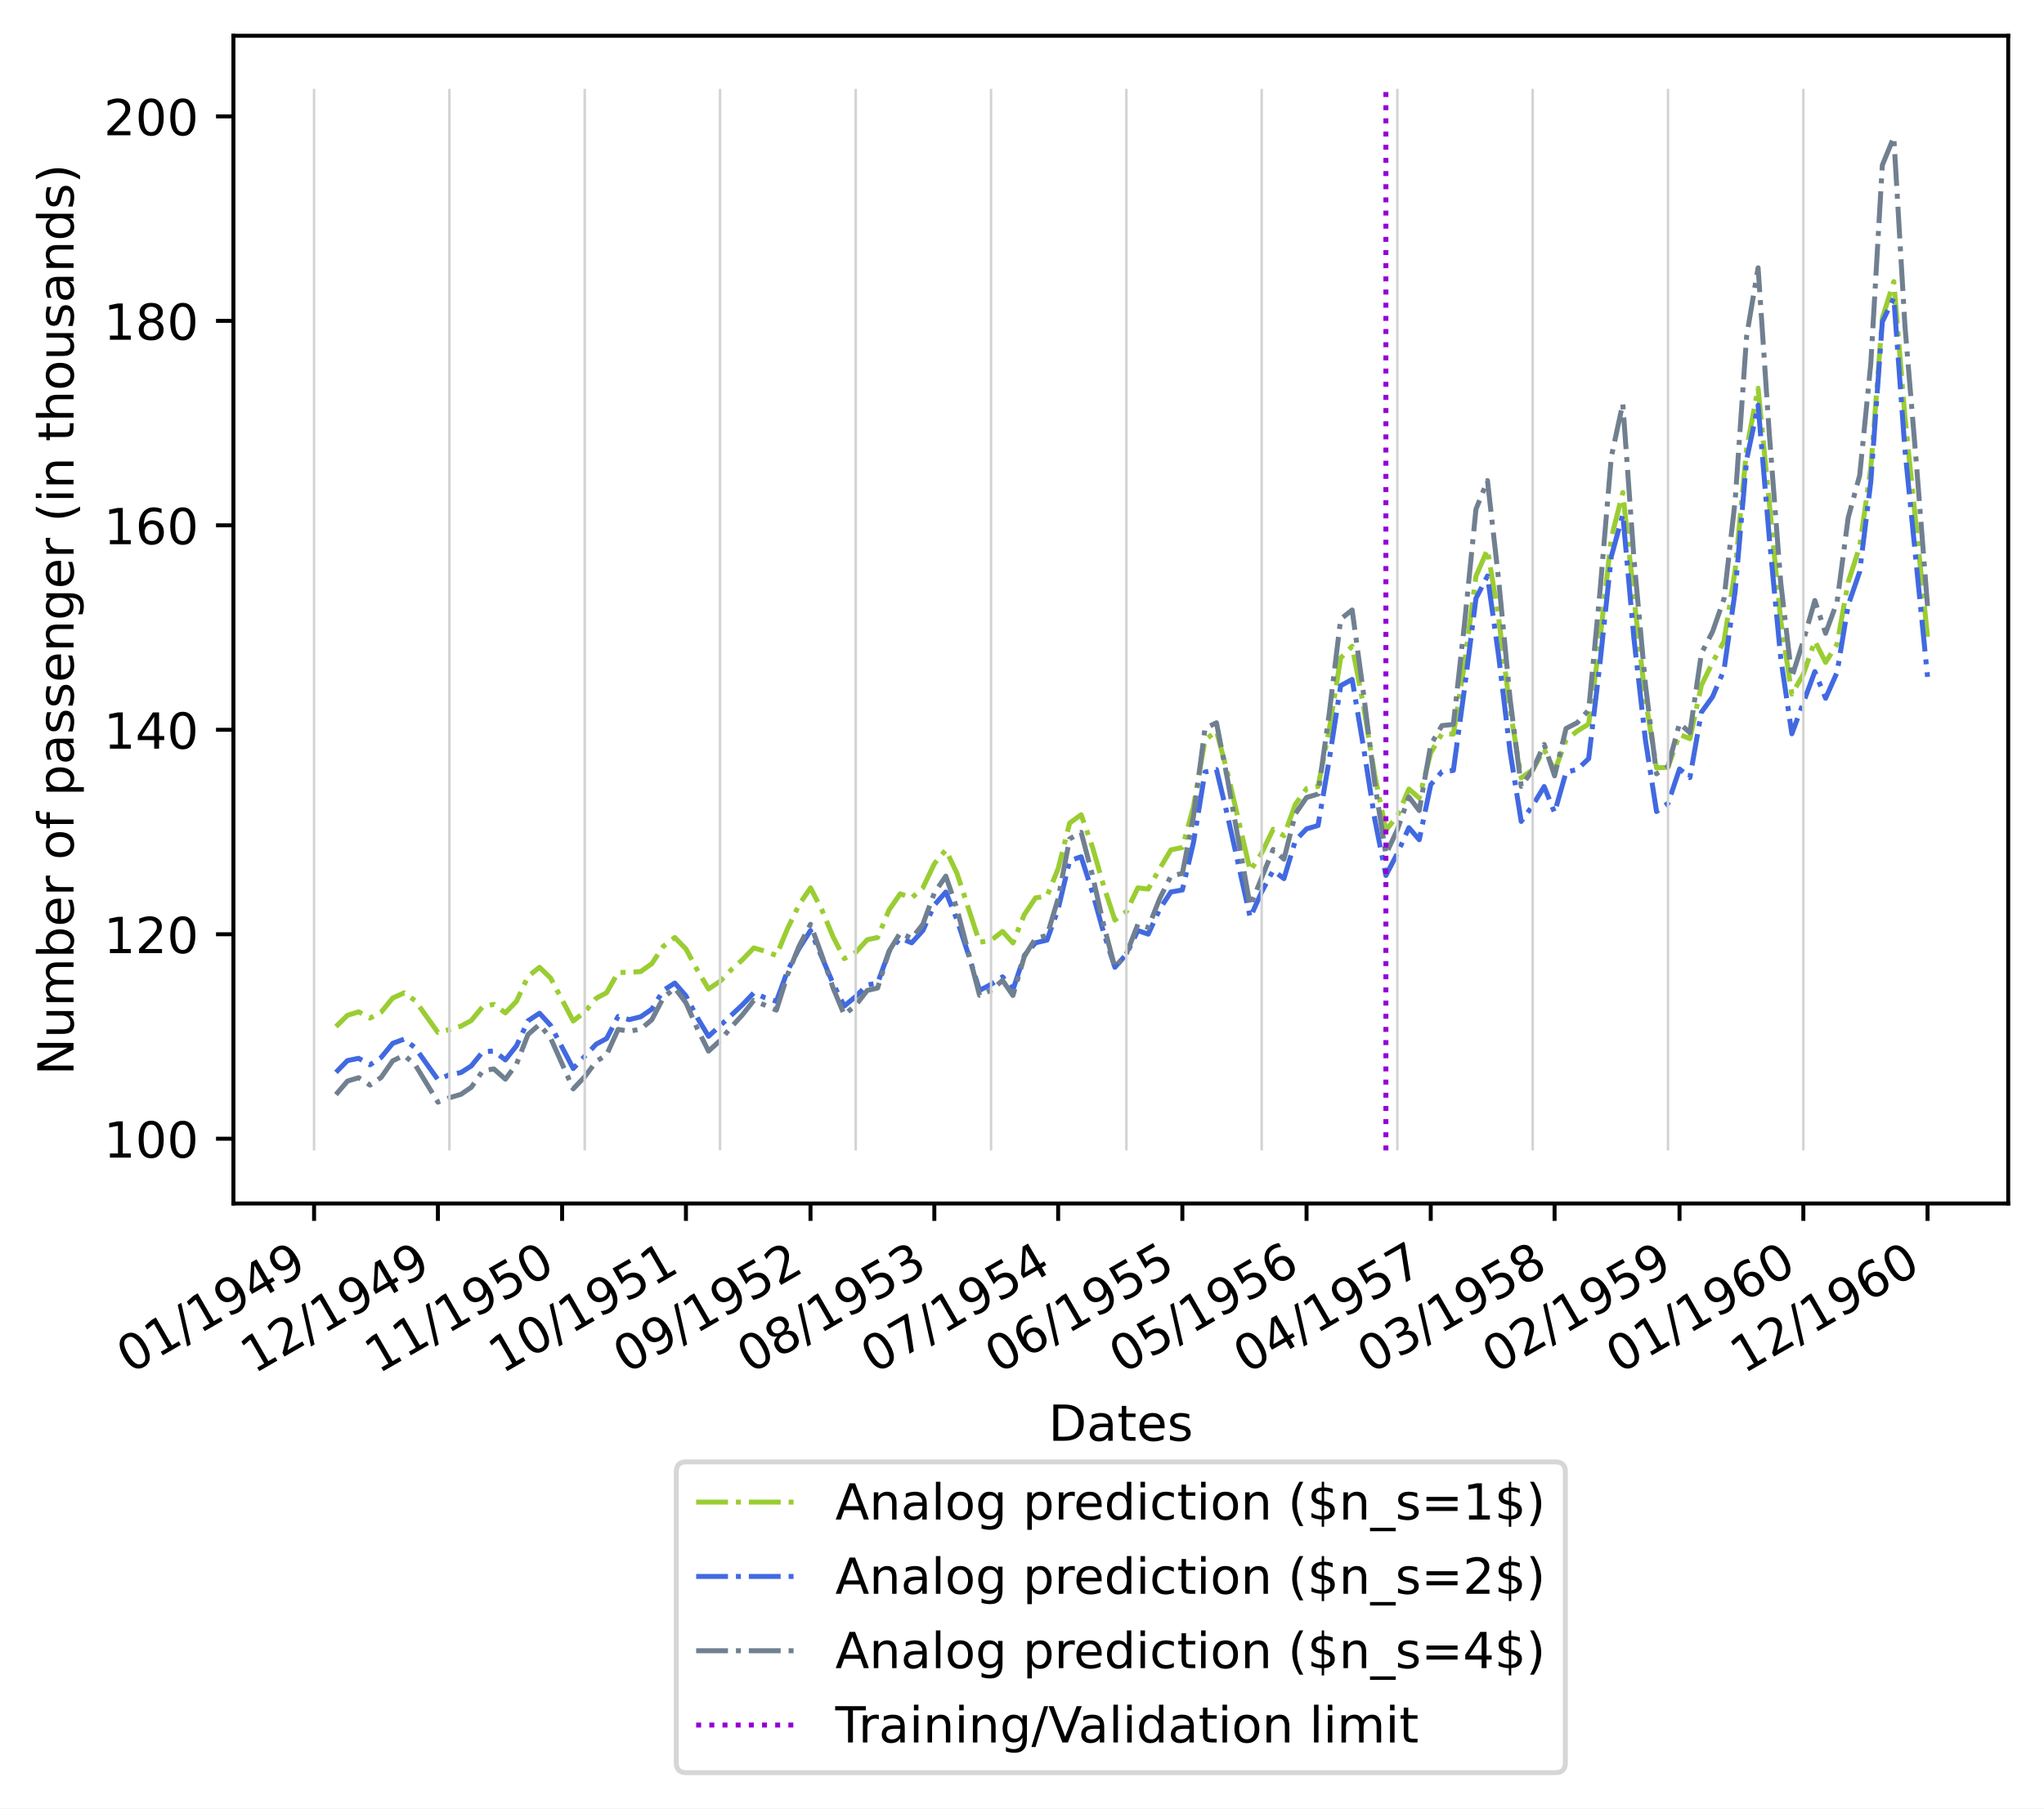
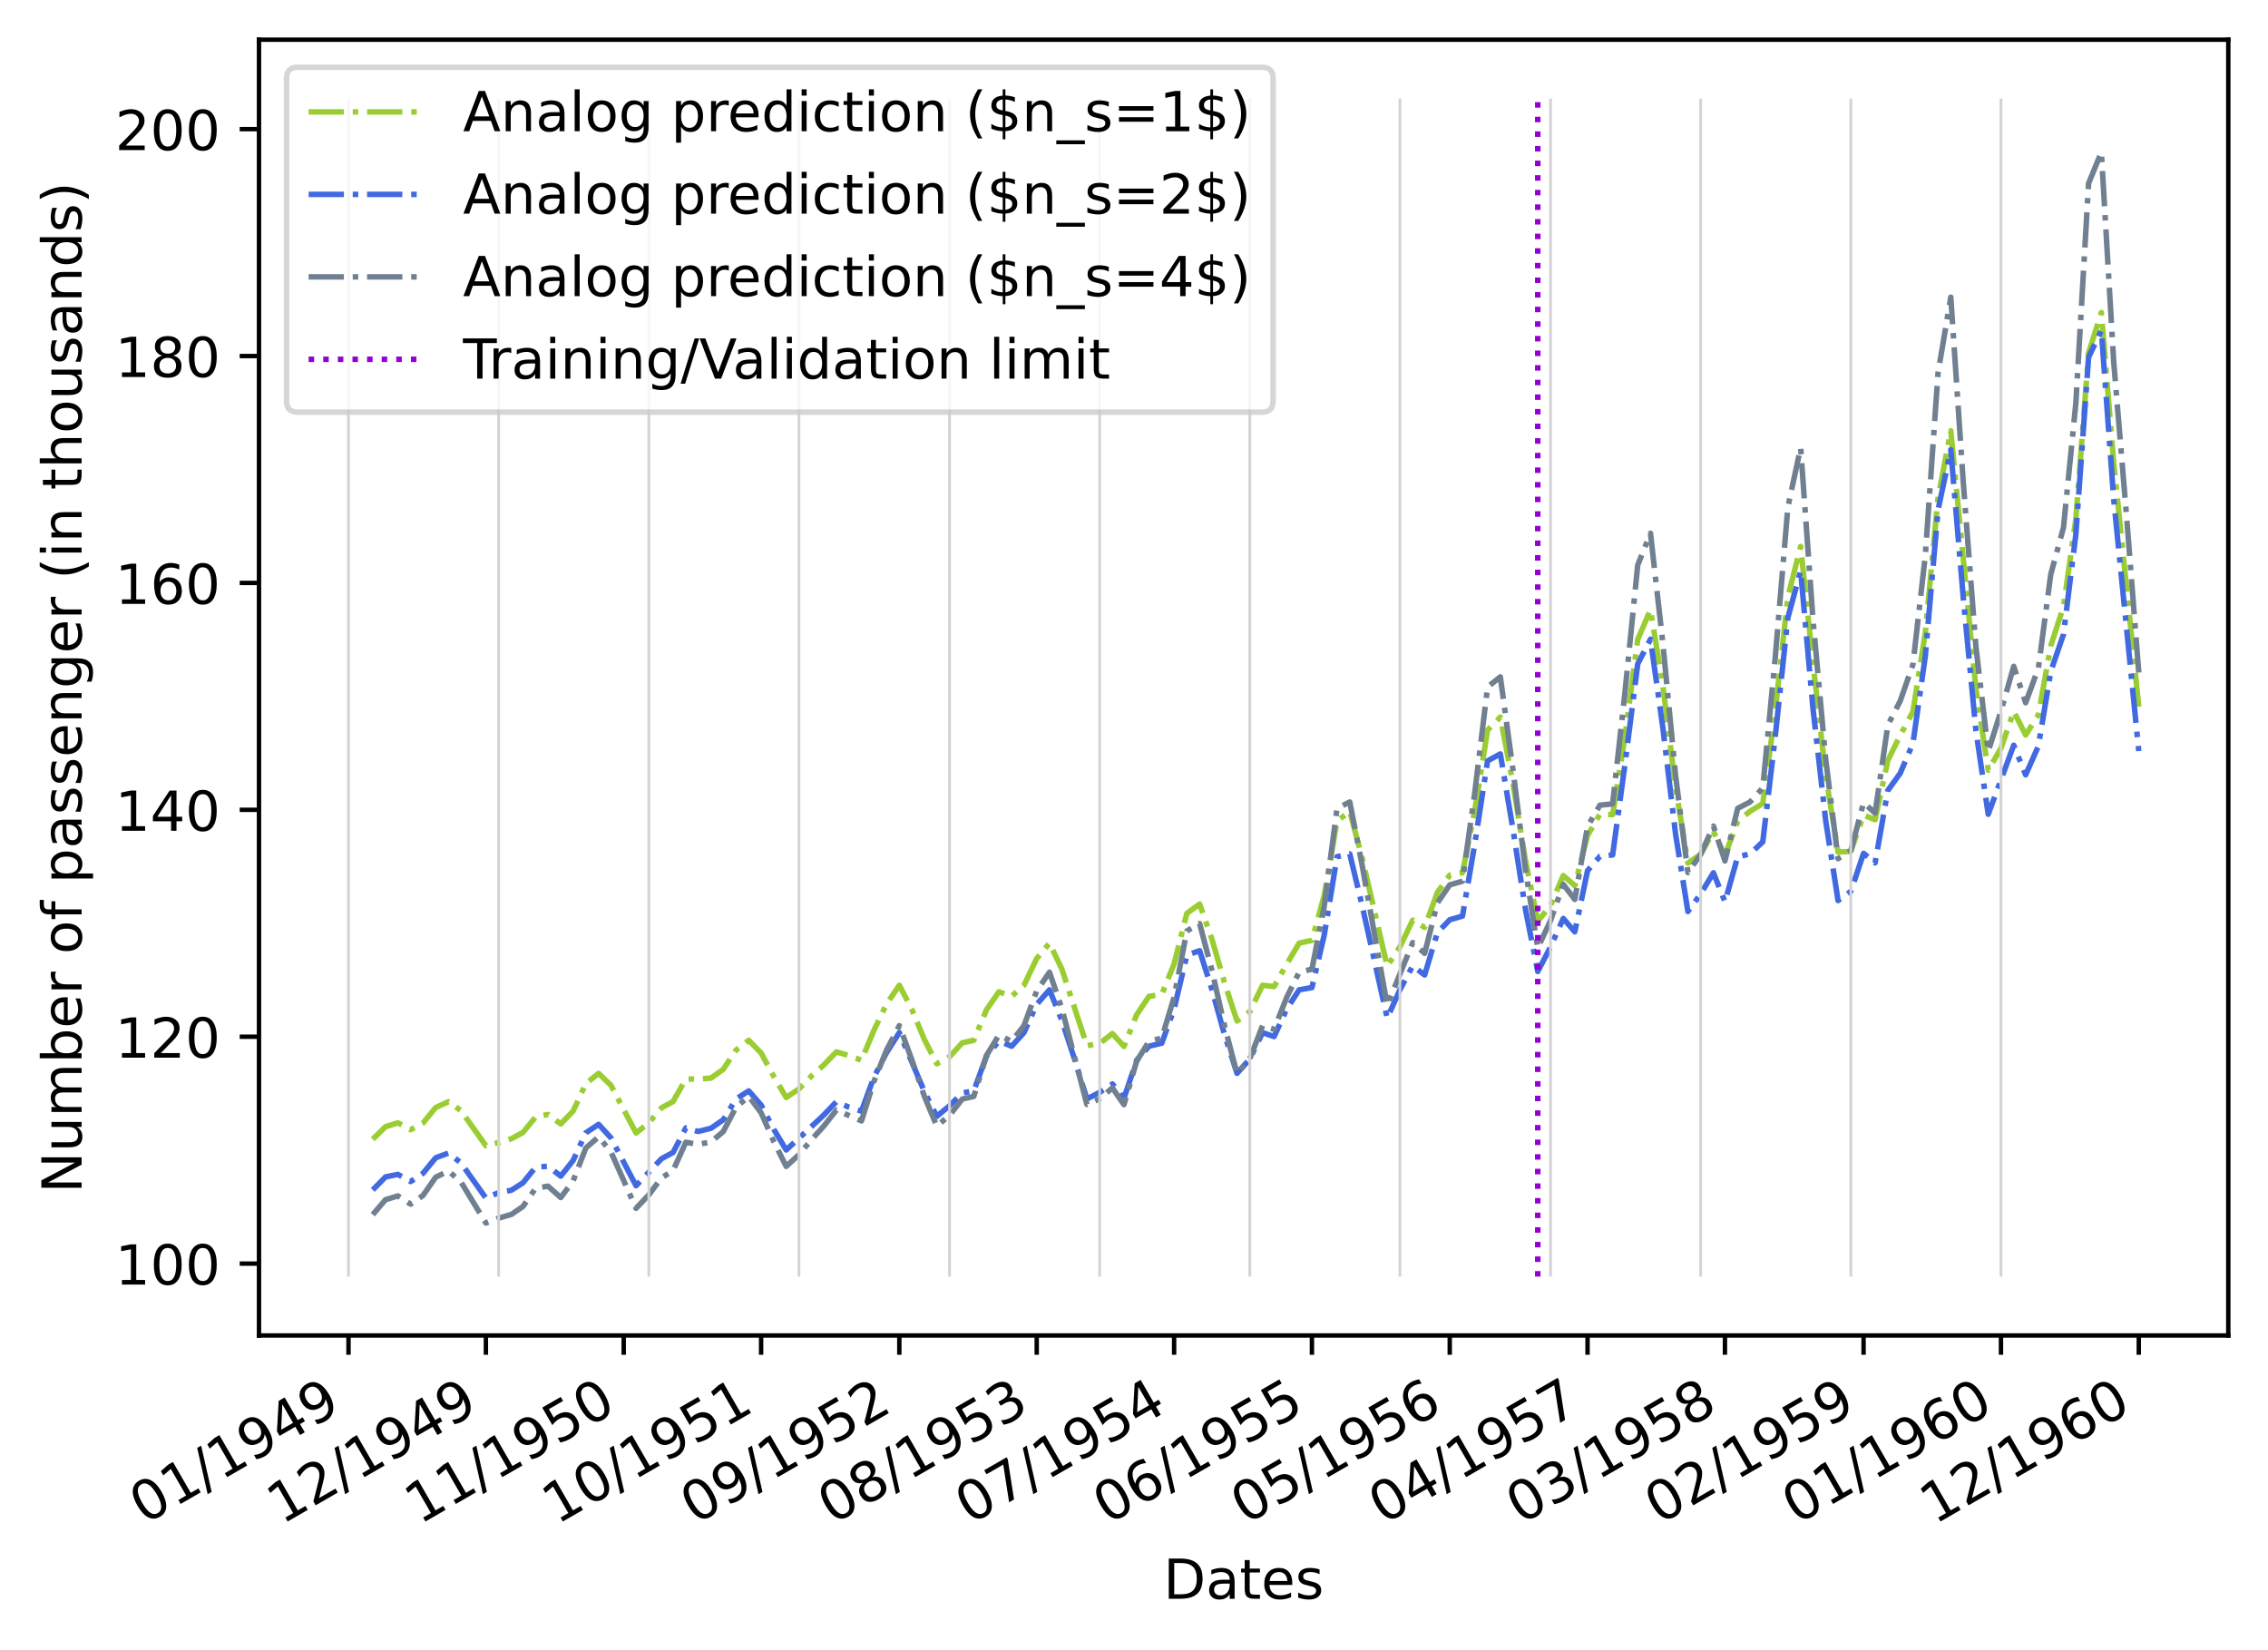
- <svg xmlns="http://www.w3.org/2000/svg" xmlns:xlink="http://www.w3.org/1999/xlink" width="411.286pt" height="363.956pt" viewBox="0 0 411.286 363.956" version="1.1">
+ <svg xmlns="http://www.w3.org/2000/svg" xmlns:xlink="http://www.w3.org/1999/xlink" width="411.286pt" height="299.24pt" viewBox="0 0 411.286 299.24" version="1.1">
  <defs>
    <style type="text/css">*{stroke-linejoin: round; stroke-linecap: butt}</style>
  </defs>
  <g id="figure_1">
    <g id="patch_1">
-       <path d="M 0 363.956  L 411.286 363.956  L 411.286 0  L 0 0  z " style="fill: #ffffff" />
+       <path d="M 0 299.24  L 411.286 299.24  L 411.286 0  L 0 0  z " style="fill: #ffffff" />
    </g>
    <g id="axes_1">
      <g id="patch_2">
        <path d="M 46.966 242.208  L 404.086 242.208  L 404.086 7.2  L 46.966 7.2  z " style="fill: #ffffff" />
      </g>
      <g id="matplotlib.axis_1">
        <g id="xtick_1">
          <g id="line2d_1">
            <defs>
-               <path id="mb9b9b8cf74" d="M 0 0  L 0 3.5  " style="stroke: #000000; stroke-width: 0.8" />
+               <path id="m1db260bc44" d="M 0 0  L 0 3.5  " style="stroke: #000000; stroke-width: 0.8" />
            </defs>
            <g>
-               <use xlink:href="#mb9b9b8cf74" x="63.198" y="242.208" style="stroke: #000000; stroke-width: 0.8" />
+               <use xlink:href="#m1db260bc44" x="63.198" y="242.208" style="stroke: #000000; stroke-width: 0.8" />
            </g>
          </g>
          <g id="text_1">
            <text style="font: 10px 'DejaVu Sans', 'Bitstream Vera Sans', 'Computer Modern Sans Serif', 'Lucida Grande', 'Verdana', 'Geneva', 'Lucid', 'Arial', 'Helvetica', 'Avant Garde', sans-serif" transform="translate(26.18057 276.5603) rotate(-30)">01/1949</text>
          </g>
        </g>
        <g id="xtick_2">
          <g id="line2d_2">
            <g>
-               <use xlink:href="#mb9b9b8cf74" x="88.114" y="242.208" style="stroke: #000000; stroke-width: 0.8" />
+               <use xlink:href="#m1db260bc44" x="88.114" y="242.208" style="stroke: #000000; stroke-width: 0.8" />
            </g>
          </g>
          <g id="text_2">
            <text style="font: 10px 'DejaVu Sans', 'Bitstream Vera Sans', 'Computer Modern Sans Serif', 'Lucida Grande', 'Verdana', 'Geneva', 'Lucid', 'Arial', 'Helvetica', 'Avant Garde', sans-serif" transform="translate(51.09661 276.5603) rotate(-30)">12/1949</text>
          </g>
        </g>
        <g id="xtick_3">
          <g id="line2d_3">
            <g>
-               <use xlink:href="#mb9b9b8cf74" x="113.105" y="242.208" style="stroke: #000000; stroke-width: 0.8" />
+               <use xlink:href="#m1db260bc44" x="113.105" y="242.208" style="stroke: #000000; stroke-width: 0.8" />
            </g>
          </g>
          <g id="text_3">
            <text style="font: 10px 'DejaVu Sans', 'Bitstream Vera Sans', 'Computer Modern Sans Serif', 'Lucida Grande', 'Verdana', 'Geneva', 'Lucid', 'Arial', 'Helvetica', 'Avant Garde', sans-serif" transform="translate(76.08725 276.5603) rotate(-30)">11/1950</text>
          </g>
        </g>
        <g id="xtick_4">
          <g id="line2d_4">
            <g>
-               <use xlink:href="#mb9b9b8cf74" x="138.021" y="242.208" style="stroke: #000000; stroke-width: 0.8" />
+               <use xlink:href="#m1db260bc44" x="138.021" y="242.208" style="stroke: #000000; stroke-width: 0.8" />
            </g>
          </g>
          <g id="text_4">
            <text style="font: 10px 'DejaVu Sans', 'Bitstream Vera Sans', 'Computer Modern Sans Serif', 'Lucida Grande', 'Verdana', 'Geneva', 'Lucid', 'Arial', 'Helvetica', 'Avant Garde', sans-serif" transform="translate(101.0033 276.5603) rotate(-30)">10/1951</text>
          </g>
        </g>
        <g id="xtick_5">
          <g id="line2d_5">
            <g>
-               <use xlink:href="#mb9b9b8cf74" x="163.086" y="242.208" style="stroke: #000000; stroke-width: 0.8" />
+               <use xlink:href="#m1db260bc44" x="163.086" y="242.208" style="stroke: #000000; stroke-width: 0.8" />
            </g>
          </g>
          <g id="text_5">
            <text style="font: 10px 'DejaVu Sans', 'Bitstream Vera Sans', 'Computer Modern Sans Serif', 'Lucida Grande', 'Verdana', 'Geneva', 'Lucid', 'Arial', 'Helvetica', 'Avant Garde', sans-serif" transform="translate(126.0685 276.5603) rotate(-30)">09/1952</text>
          </g>
        </g>
        <g id="xtick_6">
          <g id="line2d_6">
            <g>
-               <use xlink:href="#mb9b9b8cf74" x="188.002" y="242.208" style="stroke: #000000; stroke-width: 0.8" />
+               <use xlink:href="#m1db260bc44" x="188.002" y="242.208" style="stroke: #000000; stroke-width: 0.8" />
            </g>
          </g>
          <g id="text_6">
            <text style="font: 10px 'DejaVu Sans', 'Bitstream Vera Sans', 'Computer Modern Sans Serif', 'Lucida Grande', 'Verdana', 'Geneva', 'Lucid', 'Arial', 'Helvetica', 'Avant Garde', sans-serif" transform="translate(150.9846 276.5603) rotate(-30)">08/1953</text>
          </g>
        </g>
        <g id="xtick_7">
          <g id="line2d_7">
            <g>
-               <use xlink:href="#mb9b9b8cf74" x="212.918" y="242.208" style="stroke: #000000; stroke-width: 0.8" />
+               <use xlink:href="#m1db260bc44" x="212.918" y="242.208" style="stroke: #000000; stroke-width: 0.8" />
            </g>
          </g>
          <g id="text_7">
            <text style="font: 10px 'DejaVu Sans', 'Bitstream Vera Sans', 'Computer Modern Sans Serif', 'Lucida Grande', 'Verdana', 'Geneva', 'Lucid', 'Arial', 'Helvetica', 'Avant Garde', sans-serif" transform="translate(175.9006 276.5603) rotate(-30)">07/1954</text>
          </g>
        </g>
        <g id="xtick_8">
          <g id="line2d_8">
            <g>
-               <use xlink:href="#mb9b9b8cf74" x="237.909" y="242.208" style="stroke: #000000; stroke-width: 0.8" />
+               <use xlink:href="#m1db260bc44" x="237.909" y="242.208" style="stroke: #000000; stroke-width: 0.8" />
            </g>
          </g>
          <g id="text_8">
            <text style="font: 10px 'DejaVu Sans', 'Bitstream Vera Sans', 'Computer Modern Sans Serif', 'Lucida Grande', 'Verdana', 'Geneva', 'Lucid', 'Arial', 'Helvetica', 'Avant Garde', sans-serif" transform="translate(200.8913 276.5603) rotate(-30)">06/1955</text>
          </g>
        </g>
        <g id="xtick_9">
          <g id="line2d_9">
            <g>
-               <use xlink:href="#mb9b9b8cf74" x="262.9" y="242.208" style="stroke: #000000; stroke-width: 0.8" />
+               <use xlink:href="#m1db260bc44" x="262.9" y="242.208" style="stroke: #000000; stroke-width: 0.8" />
            </g>
          </g>
          <g id="text_9">
            <text style="font: 10px 'DejaVu Sans', 'Bitstream Vera Sans', 'Computer Modern Sans Serif', 'Lucida Grande', 'Verdana', 'Geneva', 'Lucid', 'Arial', 'Helvetica', 'Avant Garde', sans-serif" transform="translate(225.8819 276.5603) rotate(-30)">05/1956</text>
          </g>
        </g>
        <g id="xtick_10">
          <g id="line2d_10">
            <g>
-               <use xlink:href="#mb9b9b8cf74" x="287.89" y="242.208" style="stroke: #000000; stroke-width: 0.8" />
+               <use xlink:href="#m1db260bc44" x="287.89" y="242.208" style="stroke: #000000; stroke-width: 0.8" />
            </g>
          </g>
          <g id="text_10">
            <text style="font: 10px 'DejaVu Sans', 'Bitstream Vera Sans', 'Computer Modern Sans Serif', 'Lucida Grande', 'Verdana', 'Geneva', 'Lucid', 'Arial', 'Helvetica', 'Avant Garde', sans-serif" transform="translate(250.8725 276.5603) rotate(-30)">04/1957</text>
          </g>
        </g>
        <g id="xtick_11">
          <g id="line2d_11">
            <g>
-               <use xlink:href="#mb9b9b8cf74" x="312.806" y="242.208" style="stroke: #000000; stroke-width: 0.8" />
+               <use xlink:href="#m1db260bc44" x="312.806" y="242.208" style="stroke: #000000; stroke-width: 0.8" />
            </g>
          </g>
          <g id="text_11">
            <text style="font: 10px 'DejaVu Sans', 'Bitstream Vera Sans', 'Computer Modern Sans Serif', 'Lucida Grande', 'Verdana', 'Geneva', 'Lucid', 'Arial', 'Helvetica', 'Avant Garde', sans-serif" transform="translate(275.7886 276.5603) rotate(-30)">03/1958</text>
          </g>
        </g>
        <g id="xtick_12">
          <g id="line2d_12">
            <g>
-               <use xlink:href="#mb9b9b8cf74" x="337.946" y="242.208" style="stroke: #000000; stroke-width: 0.8" />
+               <use xlink:href="#m1db260bc44" x="337.946" y="242.208" style="stroke: #000000; stroke-width: 0.8" />
            </g>
          </g>
          <g id="text_12">
            <text style="font: 10px 'DejaVu Sans', 'Bitstream Vera Sans', 'Computer Modern Sans Serif', 'Lucida Grande', 'Verdana', 'Geneva', 'Lucid', 'Arial', 'Helvetica', 'Avant Garde', sans-serif" transform="translate(300.9284 276.5603) rotate(-30)">02/1959</text>
          </g>
        </g>
        <g id="xtick_13">
          <g id="line2d_13">
            <g>
-               <use xlink:href="#mb9b9b8cf74" x="362.862" y="242.208" style="stroke: #000000; stroke-width: 0.8" />
+               <use xlink:href="#m1db260bc44" x="362.862" y="242.208" style="stroke: #000000; stroke-width: 0.8" />
            </g>
          </g>
          <g id="text_13">
            <text style="font: 10px 'DejaVu Sans', 'Bitstream Vera Sans', 'Computer Modern Sans Serif', 'Lucida Grande', 'Verdana', 'Geneva', 'Lucid', 'Arial', 'Helvetica', 'Avant Garde', sans-serif" transform="translate(325.8445 276.5603) rotate(-30)">01/1960</text>
          </g>
        </g>
        <g id="xtick_14">
          <g id="line2d_14">
            <g>
-               <use xlink:href="#mb9b9b8cf74" x="387.853" y="242.208" style="stroke: #000000; stroke-width: 0.8" />
+               <use xlink:href="#m1db260bc44" x="387.853" y="242.208" style="stroke: #000000; stroke-width: 0.8" />
            </g>
          </g>
          <g id="text_14">
            <text style="font: 10px 'DejaVu Sans', 'Bitstream Vera Sans', 'Computer Modern Sans Serif', 'Lucida Grande', 'Verdana', 'Geneva', 'Lucid', 'Arial', 'Helvetica', 'Avant Garde', sans-serif" transform="translate(350.8351 276.5603) rotate(-30)">12/1960</text>
          </g>
        </g>
        <g id="text_15">
          <text style="font: 10px 'DejaVu Sans', 'Bitstream Vera Sans', 'Computer Modern Sans Serif', 'Lucida Grande', 'Verdana', 'Geneva', 'Lucid', 'Arial', 'Helvetica', 'Avant Garde', sans-serif; text-anchor: middle" x="225.526" y="289.96" transform="rotate(-0 225.5256 289.9598)">Dates</text>
        </g>
      </g>
      <g id="matplotlib.axis_2">
        <g id="ytick_1">
          <g id="line2d_15">
            <defs>
-               <path id="m7fc3a937ea" d="M 0 0  L -3.5 0  " style="stroke: #000000; stroke-width: 0.8" />
+               <path id="m7df42ae7af" d="M 0 0  L -3.5 0  " style="stroke: #000000; stroke-width: 0.8" />
            </defs>
            <g>
-               <use xlink:href="#m7fc3a937ea" x="46.966" y="229.174" style="stroke: #000000; stroke-width: 0.8" />
+               <use xlink:href="#m7df42ae7af" x="46.966" y="229.174" style="stroke: #000000; stroke-width: 0.8" />
            </g>
          </g>
          <g id="text_16">
            <text style="font: 10px 'DejaVu Sans', 'Bitstream Vera Sans', 'Computer Modern Sans Serif', 'Lucida Grande', 'Verdana', 'Geneva', 'Lucid', 'Arial', 'Helvetica', 'Avant Garde', sans-serif; text-anchor: end" x="39.966" y="232.973" transform="rotate(-0 39.96563 232.9731)">100</text>
          </g>
        </g>
        <g id="ytick_2">
          <g id="line2d_16">
            <g>
-               <use xlink:href="#m7fc3a937ea" x="46.966" y="188.024" style="stroke: #000000; stroke-width: 0.8" />
+               <use xlink:href="#m7df42ae7af" x="46.966" y="188.024" style="stroke: #000000; stroke-width: 0.8" />
            </g>
          </g>
          <g id="text_17">
            <text style="font: 10px 'DejaVu Sans', 'Bitstream Vera Sans', 'Computer Modern Sans Serif', 'Lucida Grande', 'Verdana', 'Geneva', 'Lucid', 'Arial', 'Helvetica', 'Avant Garde', sans-serif; text-anchor: end" x="39.966" y="191.823" transform="rotate(-0 39.96563 191.8235)">120</text>
          </g>
        </g>
        <g id="ytick_3">
          <g id="line2d_17">
            <g>
-               <use xlink:href="#m7fc3a937ea" x="46.966" y="146.875" style="stroke: #000000; stroke-width: 0.8" />
+               <use xlink:href="#m7df42ae7af" x="46.966" y="146.875" style="stroke: #000000; stroke-width: 0.8" />
            </g>
          </g>
          <g id="text_18">
            <text style="font: 10px 'DejaVu Sans', 'Bitstream Vera Sans', 'Computer Modern Sans Serif', 'Lucida Grande', 'Verdana', 'Geneva', 'Lucid', 'Arial', 'Helvetica', 'Avant Garde', sans-serif; text-anchor: end" x="39.966" y="150.674" transform="rotate(-0 39.96563 150.6738)">140</text>
          </g>
        </g>
        <g id="ytick_4">
          <g id="line2d_18">
            <g>
-               <use xlink:href="#m7fc3a937ea" x="46.966" y="105.725" style="stroke: #000000; stroke-width: 0.8" />
+               <use xlink:href="#m7df42ae7af" x="46.966" y="105.725" style="stroke: #000000; stroke-width: 0.8" />
            </g>
          </g>
          <g id="text_19">
            <text style="font: 10px 'DejaVu Sans', 'Bitstream Vera Sans', 'Computer Modern Sans Serif', 'Lucida Grande', 'Verdana', 'Geneva', 'Lucid', 'Arial', 'Helvetica', 'Avant Garde', sans-serif; text-anchor: end" x="39.966" y="109.524" transform="rotate(-0 39.96563 109.5241)">160</text>
          </g>
        </g>
        <g id="ytick_5">
          <g id="line2d_19">
            <g>
-               <use xlink:href="#m7fc3a937ea" x="46.966" y="64.575" style="stroke: #000000; stroke-width: 0.8" />
+               <use xlink:href="#m7df42ae7af" x="46.966" y="64.575" style="stroke: #000000; stroke-width: 0.8" />
            </g>
          </g>
          <g id="text_20">
            <text style="font: 10px 'DejaVu Sans', 'Bitstream Vera Sans', 'Computer Modern Sans Serif', 'Lucida Grande', 'Verdana', 'Geneva', 'Lucid', 'Arial', 'Helvetica', 'Avant Garde', sans-serif; text-anchor: end" x="39.966" y="68.374" transform="rotate(-0 39.96563 68.37449)">180</text>
          </g>
        </g>
        <g id="ytick_6">
          <g id="line2d_20">
            <g>
-               <use xlink:href="#m7fc3a937ea" x="46.966" y="23.426" style="stroke: #000000; stroke-width: 0.8" />
+               <use xlink:href="#m7df42ae7af" x="46.966" y="23.426" style="stroke: #000000; stroke-width: 0.8" />
            </g>
          </g>
          <g id="text_21">
            <text style="font: 10px 'DejaVu Sans', 'Bitstream Vera Sans', 'Computer Modern Sans Serif', 'Lucida Grande', 'Verdana', 'Geneva', 'Lucid', 'Arial', 'Helvetica', 'Avant Garde', sans-serif; text-anchor: end" x="39.966" y="27.225" transform="rotate(-0 39.96563 27.22484)">200</text>
          </g>
        </g>
        <g id="text_22">
          <text style="font: 10px 'DejaVu Sans', 'Bitstream Vera Sans', 'Computer Modern Sans Serif', 'Lucida Grande', 'Verdana', 'Geneva', 'Lucid', 'Arial', 'Helvetica', 'Avant Garde', sans-serif; text-anchor: middle" x="14.798" y="124.704" transform="rotate(-90 14.79844 124.704)">Number of passenger (in thousands)</text>
        </g>
      </g>
      <g id="line2d_21">
-         <path d="M 67.6 206.619  L 69.912 204.34  L 72.15 203.641  L 74.463 204.889  L 76.701 203.692  L 79.013 200.861  L 81.326 199.815  L 83.564 201.41  L 88.114 207.793  L 90.427 207.22  L 92.74 206.529  L 94.828 205.387  L 97.141 202.574  L 99.379 202.128  L 101.691 203.846  L 103.929 201.511  L 106.242 196.52  L 108.555 194.673  L 110.792 196.841  L 115.343 205.483  L 117.656 203.654  L 119.968 200.906  L 122.057 199.789  L 124.369 195.702  L 126.607 195.695  L 128.92 195.534  L 131.158 193.932  L 133.471 190.454  L 135.783 188.676  L 138.021 190.982  L 140.334 195.262  L 142.572 199.042  L 144.884 197.492  L 147.197 195.103  L 149.36 193.18  L 151.673 190.778  L 153.911 191.425  L 156.223 192.293  L 158.461 186.896  L 160.774 182.099  L 163.086 178.688  L 165.324 182.999  L 167.637 188.551  L 169.875 192.926  L 172.187 191.671  L 174.5 189.123  L 176.589 188.676  L 178.901 183.117  L 181.139 179.881  L 183.452 180.701  L 185.69 178.688  L 188.002 173.838  L 190.315 171.046  L 192.553 175.735  L 197.103 189.645  L 199.416 189.242  L 201.729 187.452  L 203.817 189.775  L 206.13 184.03  L 208.368 180.701  L 210.68 180.349  L 212.918 174.808  L 215.231 165.644  L 217.544 163.965  L 219.782 170.354  L 222.094 178.356  L 224.332 185.173  L 226.645 183.48  L 228.957 178.688  L 231.046 178.93  L 233.359 174.808  L 235.596 171.046  L 237.909 170.557  L 240.147 162.358  L 242.46 148.945  L 244.772 147.139  L 247.01 155.591  L 251.561 175.254  L 253.873 171.689  L 256.186 166.89  L 258.349 168.197  L 260.662 161.847  L 262.9 158.723  L 265.212 158.28  L 267.45 146.912  L 269.763 132.418  L 272.075 130.058  L 274.313 141.752  L 276.626 156.018  L 278.864 167.09  L 281.176 164.223  L 283.489 158.797  L 285.578 160.603  L 287.89 151.516  L 290.128 147.677  L 292.441 147.741  L 294.679 133.576  L 296.991 115.968  L 299.304 110.593  L 301.542 124.304  L 303.855 142.772  L 306.092 156.544  L 308.405 154.941  L 310.718 150.807  L 312.806 155.159  L 315.119 148.945  L 317.357 147.139  L 319.669 145.722  L 321.907 129.151  L 324.22 108.264  L 326.533 99.113  L 328.771 120.205  L 331.083 140.726  L 333.321 154.535  L 335.634 154.42  L 337.946 147.81  L 340.035 148.669  L 342.348 137.921  L 344.586 133.361  L 346.898 129.068  L 349.136 114.806  L 351.449 90.326  L 353.761 78.129  L 358.312 124.887  L 360.55 139.693  L 362.862 135.701  L 365.175 129.011  L 367.338 133.303  L 369.651 129.636  L 371.889 117.137  L 374.201 110.012  L 376.439 94.121  L 378.752 64.017  L 381.064 56.673  L 383.302 83.904  L 387.853 128.171  L 387.853 128.171  " clip-path="url(#p6fae051626)" style="fill: none; stroke-dasharray: 6.4,1.6,1,1.6; stroke-dashoffset: 0; stroke: #9acd32" />
+         <path d="M 67.6 206.619  L 69.912 204.34  L 72.15 203.641  L 74.463 204.889  L 76.701 203.692  L 79.013 200.861  L 81.326 199.815  L 83.564 201.41  L 88.114 207.793  L 90.427 207.22  L 92.74 206.529  L 94.828 205.387  L 97.141 202.574  L 99.379 202.128  L 101.691 203.846  L 103.929 201.511  L 106.242 196.52  L 108.555 194.673  L 110.792 196.841  L 115.343 205.483  L 117.656 203.654  L 119.968 200.906  L 122.057 199.789  L 124.369 195.702  L 126.607 195.695  L 128.92 195.534  L 131.158 193.932  L 133.471 190.454  L 135.783 188.676  L 138.021 190.982  L 140.334 195.262  L 142.572 199.042  L 144.884 197.492  L 147.197 195.103  L 149.36 193.18  L 151.673 190.778  L 153.911 191.425  L 156.223 192.293  L 158.461 186.896  L 160.774 182.099  L 163.086 178.688  L 165.324 182.999  L 167.637 188.551  L 169.875 192.926  L 172.187 191.671  L 174.5 189.123  L 176.589 188.676  L 178.901 183.117  L 181.139 179.881  L 183.452 180.701  L 185.69 178.688  L 188.002 173.838  L 190.315 171.046  L 192.553 175.735  L 197.103 189.645  L 199.416 189.242  L 201.729 187.452  L 203.817 189.775  L 206.13 184.03  L 208.368 180.701  L 210.68 180.349  L 212.918 174.808  L 215.231 165.644  L 217.544 163.965  L 219.782 170.354  L 222.094 178.356  L 224.332 185.173  L 226.645 183.48  L 228.957 178.688  L 231.046 178.93  L 233.359 174.808  L 235.596 171.046  L 237.909 170.557  L 240.147 162.358  L 242.46 148.945  L 244.772 147.139  L 247.01 155.591  L 251.561 175.254  L 253.873 171.689  L 256.186 166.89  L 258.349 168.197  L 260.662 161.847  L 262.9 158.723  L 265.212 158.28  L 267.45 146.912  L 269.763 132.418  L 272.075 130.058  L 274.313 141.752  L 276.626 156.018  L 278.864 167.09  L 281.176 164.223  L 283.489 158.797  L 285.578 160.603  L 287.89 151.516  L 290.128 147.677  L 292.441 147.741  L 294.679 133.576  L 296.991 115.968  L 299.304 110.593  L 301.542 124.304  L 303.855 142.772  L 306.092 156.544  L 308.405 154.941  L 310.718 150.807  L 312.806 155.159  L 315.119 148.945  L 317.357 147.139  L 319.669 145.722  L 321.907 129.151  L 324.22 108.264  L 326.533 99.113  L 328.771 120.205  L 331.083 140.726  L 333.321 154.535  L 335.634 154.42  L 337.946 147.81  L 340.035 148.669  L 342.348 137.921  L 344.586 133.361  L 346.898 129.068  L 349.136 114.806  L 351.449 90.326  L 353.761 78.129  L 358.312 124.887  L 360.55 139.693  L 362.862 135.701  L 365.175 129.011  L 367.338 133.303  L 369.651 129.636  L 371.889 117.137  L 374.201 110.012  L 376.439 94.121  L 378.752 64.017  L 381.064 56.673  L 383.302 83.904  L 387.853 128.171  L 387.853 128.171  " clip-path="url(#p0e072d03a7)" style="fill: none; stroke-dasharray: 6.4,1.6,1,1.6; stroke-dashoffset: 0; stroke: #9acd32" />
      </g>
      <g id="line2d_22">
-         <path d="M 67.6 215.814  L 69.912 213.449  L 72.15 212.991  L 74.463 214.292  L 76.701 212.802  L 79.013 209.983  L 81.326 209.127  L 83.564 210.89  L 88.114 217.283  L 90.427 216.301  L 92.74 215.862  L 94.828 214.532  L 97.141 211.67  L 99.379 211.517  L 101.691 213.307  L 103.929 210.471  L 106.242 205.447  L 108.555 203.92  L 110.792 206.366  L 115.343 215.045  L 119.968 210.139  L 122.057 209.018  L 124.369 204.569  L 126.607 205.207  L 128.92 204.634  L 131.158 203.09  L 133.471 199.322  L 135.783 197.849  L 138.021 200.421  L 140.334 204.847  L 142.572 208.566  L 147.197 204.278  L 149.36 202.251  L 151.673 199.818  L 153.911 200.789  L 156.223 201.522  L 158.461 195.409  L 160.774 190.901  L 163.086 187.28  L 167.637 197.972  L 169.875 202.465  L 172.187 200.551  L 174.5 198.225  L 176.589 197.849  L 178.901 191.503  L 181.139 188.805  L 183.452 189.746  L 185.69 187.28  L 188.002 182.15  L 190.315 179.518  L 192.553 185.064  L 194.865 192.11  L 197.103 199.319  L 199.416 198.114  L 201.729 196.595  L 203.817 199.211  L 206.13 192.274  L 208.368 189.746  L 210.68 189.198  L 212.918 182.952  L 215.231 173.233  L 217.544 172.422  L 219.782 179.485  L 222.094 187.773  L 224.332 194.669  L 226.645 192.059  L 228.957 187.28  L 231.046 187.998  L 233.359 182.952  L 235.596 179.518  L 237.909 179.113  L 240.147 169.561  L 242.46 155.381  L 244.772 154.871  L 247.01 164.221  L 251.561 184.66  L 253.873 179.5  L 256.186 175.168  L 258.349 176.828  L 260.662 169.139  L 262.9 166.815  L 265.212 166.141  L 267.45 152.987  L 269.763 137.994  L 272.075 136.737  L 274.313 150.094  L 276.626 164.884  L 278.864 176.198  L 281.176 171.74  L 283.489 166.577  L 285.578 168.998  L 287.89 157.914  L 290.128 155.32  L 292.441 155.052  L 294.679 138.583  L 296.991 120.413  L 299.304 115.921  L 301.542 131.947  L 303.855 151.281  L 306.092 165.321  L 308.405 162.114  L 310.718 158.291  L 312.806 163.546  L 315.119 155.381  L 317.357 154.871  L 319.669 152.675  L 321.907 133.77  L 324.22 112.011  L 326.533 103.557  L 328.771 128.486  L 331.083 148.903  L 333.321 163.327  L 335.634 161.672  L 337.946 154.771  L 340.035 156.49  L 342.348 143.348  L 344.586 140.245  L 346.898 134.824  L 349.136 119.04  L 351.449 92.512  L 353.761 81.556  L 355.999 108.133  L 358.312 132.44  L 360.55 147.681  L 365.175 135.16  L 367.338 140.526  L 369.651 135.305  L 371.889 121.774  L 374.201 115.047  L 376.439 96.931  L 378.752 64.781  L 381.064 59.945  L 383.302 90.496  L 387.853 136.219  L 387.853 136.219  " clip-path="url(#p6fae051626)" style="fill: none; stroke-dasharray: 6.4,1.6,1,1.6; stroke-dashoffset: 0; stroke: #4169e1" />
+         <path d="M 67.6 215.814  L 69.912 213.449  L 72.15 212.991  L 74.463 214.292  L 76.701 212.802  L 79.013 209.983  L 81.326 209.127  L 83.564 210.89  L 88.114 217.283  L 90.427 216.301  L 92.74 215.862  L 94.828 214.532  L 97.141 211.67  L 99.379 211.517  L 101.691 213.307  L 103.929 210.471  L 106.242 205.447  L 108.555 203.92  L 110.792 206.366  L 115.343 215.045  L 119.968 210.139  L 122.057 209.018  L 124.369 204.569  L 126.607 205.207  L 128.92 204.634  L 131.158 203.09  L 133.471 199.322  L 135.783 197.849  L 138.021 200.421  L 140.334 204.847  L 142.572 208.566  L 147.197 204.278  L 149.36 202.251  L 151.673 199.818  L 153.911 200.789  L 156.223 201.522  L 158.461 195.409  L 160.774 190.901  L 163.086 187.28  L 167.637 197.972  L 169.875 202.465  L 172.187 200.551  L 174.5 198.225  L 176.589 197.849  L 178.901 191.503  L 181.139 188.805  L 183.452 189.746  L 185.69 187.28  L 188.002 182.15  L 190.315 179.518  L 192.553 185.064  L 194.865 192.11  L 197.103 199.319  L 199.416 198.114  L 201.729 196.595  L 203.817 199.211  L 206.13 192.274  L 208.368 189.746  L 210.68 189.198  L 212.918 182.952  L 215.231 173.233  L 217.544 172.422  L 219.782 179.485  L 222.094 187.773  L 224.332 194.669  L 226.645 192.059  L 228.957 187.28  L 231.046 187.998  L 233.359 182.952  L 235.596 179.518  L 237.909 179.113  L 240.147 169.561  L 242.46 155.381  L 244.772 154.871  L 247.01 164.221  L 251.561 184.66  L 253.873 179.5  L 256.186 175.168  L 258.349 176.828  L 260.662 169.139  L 262.9 166.815  L 265.212 166.141  L 267.45 152.987  L 269.763 137.994  L 272.075 136.737  L 274.313 150.094  L 276.626 164.884  L 278.864 176.198  L 281.176 171.74  L 283.489 166.577  L 285.578 168.998  L 287.89 157.914  L 290.128 155.32  L 292.441 155.052  L 294.679 138.583  L 296.991 120.413  L 299.304 115.921  L 301.542 131.947  L 303.855 151.281  L 306.092 165.321  L 308.405 162.114  L 310.718 158.291  L 312.806 163.546  L 315.119 155.381  L 317.357 154.871  L 319.669 152.675  L 321.907 133.77  L 324.22 112.011  L 326.533 103.557  L 328.771 128.486  L 331.083 148.903  L 333.321 163.327  L 335.634 161.672  L 337.946 154.771  L 340.035 156.49  L 342.348 143.348  L 344.586 140.245  L 346.898 134.824  L 349.136 119.04  L 351.449 92.512  L 353.761 81.556  L 355.999 108.133  L 358.312 132.44  L 360.55 147.681  L 365.175 135.16  L 367.338 140.526  L 369.651 135.305  L 371.889 121.774  L 374.201 115.047  L 376.439 96.931  L 378.752 64.781  L 381.064 59.945  L 383.302 90.496  L 387.853 136.219  L 387.853 136.219  " clip-path="url(#p0e072d03a7)" style="fill: none; stroke-dasharray: 6.4,1.6,1,1.6; stroke-dashoffset: 0; stroke: #4169e1" />
      </g>
      <g id="line2d_23">
-         <path d="M 67.6 220.289  L 69.912 217.581  L 72.15 216.898  L 74.463 218.386  L 76.701 216.822  L 79.013 213.503  L 81.326 212.374  L 83.564 214.333  L 88.114 221.815  L 90.427 220.931  L 92.74 220.246  L 94.828 218.824  L 97.141 215.494  L 99.379 215.129  L 101.691 217.193  L 103.929 214.169  L 106.242 208.204  L 108.555 206.171  L 110.792 208.931  L 115.343 219.143  L 117.656 216.7  L 119.968 213.617  L 122.057 212.298  L 124.369 207.171  L 126.607 207.537  L 128.92 207.124  L 131.158 205.225  L 133.471 200.8  L 135.783 198.845  L 138.021 201.814  L 140.334 207.072  L 142.572 211.544  L 144.884 209.408  L 147.197 206.648  L 149.36 204.273  L 151.673 201.333  L 156.223 203.293  L 158.461 196.192  L 160.774 190.432  L 163.086 186.021  L 165.324 192.132  L 167.637 198.847  L 169.875 204.227  L 172.187 202.308  L 174.5 199.327  L 176.589 198.845  L 178.901 191.4  L 181.139 187.745  L 183.452 188.856  L 185.69 186.021  L 188.002 179.711  L 190.315 176.323  L 192.553 182.881  L 197.103 200.312  L 199.416 199.301  L 201.729 197.3  L 203.817 200.343  L 206.13 192.443  L 208.368 188.856  L 210.68 188.272  L 212.918 180.832  L 215.231 168.838  L 217.544 167.503  L 219.782 176.011  L 222.094 186.2  L 224.332 194.739  L 226.645 192.004  L 228.957 186.021  L 231.046 186.664  L 233.359 180.832  L 235.596 176.323  L 237.909 175.778  L 240.147 164.335  L 242.46 146.606  L 244.772 145.457  L 247.01 156.905  L 251.561 182.336  L 256.186 170.951  L 258.349 172.904  L 260.662 163.758  L 262.9 160.493  L 265.212 159.814  L 267.45 143.675  L 269.763 124.6  L 272.075 122.757  L 274.313 139.207  L 276.626 157.672  L 278.864 171.929  L 281.176 166.96  L 283.489 160.392  L 285.578 163.13  L 287.89 149.895  L 290.128 146.034  L 292.441 145.796  L 294.679 125.548  L 296.991 102.48  L 299.304 96.718  L 301.542 116.603  L 303.855 140.662  L 306.092 158.253  L 308.405 154.94  L 310.718 149.824  L 312.806 156.14  L 315.119 146.606  L 317.357 145.457  L 319.669 142.888  L 321.907 119.474  L 324.22 91.956  L 326.533 81.214  L 328.771 112.33  L 331.083 137.747  L 333.321 155.734  L 335.634 154.28  L 337.946 145.566  L 340.035 147.463  L 342.348 131.498  L 344.586 127.149  L 346.898 120.507  L 349.136 100.799  L 351.449 67.643  L 353.761 53.898  L 355.999 87.126  L 358.312 117.232  L 360.55 136.271  L 362.862 128.972  L 365.175 120.85  L 367.338 127.457  L 369.651 121.146  L 371.889 104.171  L 374.201 95.662  L 376.439 73.132  L 378.752 33.253  L 381.064 27.593  L 383.302 65.546  L 385.615 93.351  L 387.853 121.996  L 387.853 121.996  " clip-path="url(#p6fae051626)" style="fill: none; stroke-dasharray: 6.4,1.6,1,1.6; stroke-dashoffset: 0; stroke: #708090" />
+         <path d="M 67.6 220.289  L 69.912 217.581  L 72.15 216.898  L 74.463 218.386  L 76.701 216.822  L 79.013 213.503  L 81.326 212.374  L 83.564 214.333  L 88.114 221.815  L 90.427 220.931  L 92.74 220.246  L 94.828 218.824  L 97.141 215.494  L 99.379 215.129  L 101.691 217.193  L 103.929 214.169  L 106.242 208.204  L 108.555 206.171  L 110.792 208.931  L 115.343 219.143  L 117.656 216.7  L 119.968 213.617  L 122.057 212.298  L 124.369 207.171  L 126.607 207.537  L 128.92 207.124  L 131.158 205.225  L 133.471 200.8  L 135.783 198.845  L 138.021 201.814  L 140.334 207.072  L 142.572 211.544  L 144.884 209.408  L 147.197 206.648  L 149.36 204.273  L 151.673 201.333  L 156.223 203.293  L 158.461 196.192  L 160.774 190.432  L 163.086 186.021  L 165.324 192.132  L 167.637 198.847  L 169.875 204.227  L 172.187 202.308  L 174.5 199.327  L 176.589 198.845  L 178.901 191.4  L 181.139 187.745  L 183.452 188.856  L 185.69 186.021  L 188.002 179.711  L 190.315 176.323  L 192.553 182.881  L 197.103 200.312  L 199.416 199.301  L 201.729 197.3  L 203.817 200.343  L 206.13 192.443  L 208.368 188.856  L 210.68 188.272  L 212.918 180.832  L 215.231 168.838  L 217.544 167.503  L 219.782 176.011  L 222.094 186.2  L 224.332 194.739  L 226.645 192.004  L 228.957 186.021  L 231.046 186.664  L 233.359 180.832  L 235.596 176.323  L 237.909 175.778  L 240.147 164.335  L 242.46 146.606  L 244.772 145.457  L 247.01 156.905  L 251.561 182.336  L 256.186 170.951  L 258.349 172.904  L 260.662 163.758  L 262.9 160.493  L 265.212 159.814  L 267.45 143.675  L 269.763 124.6  L 272.075 122.757  L 274.313 139.207  L 276.626 157.672  L 278.864 171.929  L 281.176 166.96  L 283.489 160.392  L 285.578 163.13  L 287.89 149.895  L 290.128 146.034  L 292.441 145.796  L 294.679 125.548  L 296.991 102.48  L 299.304 96.718  L 301.542 116.603  L 303.855 140.662  L 306.092 158.253  L 308.405 154.94  L 310.718 149.824  L 312.806 156.14  L 315.119 146.606  L 317.357 145.457  L 319.669 142.888  L 321.907 119.474  L 324.22 91.956  L 326.533 81.214  L 328.771 112.33  L 331.083 137.747  L 333.321 155.734  L 335.634 154.28  L 337.946 145.566  L 340.035 147.463  L 342.348 131.498  L 344.586 127.149  L 346.898 120.507  L 349.136 100.799  L 351.449 67.643  L 353.761 53.898  L 355.999 87.126  L 358.312 117.232  L 360.55 136.271  L 362.862 128.972  L 365.175 120.85  L 367.338 127.457  L 369.651 121.146  L 371.889 104.171  L 374.201 95.662  L 376.439 73.132  L 378.752 33.253  L 381.064 27.593  L 383.302 65.546  L 385.615 93.351  L 387.853 121.996  L 387.853 121.996  " clip-path="url(#p0e072d03a7)" style="fill: none; stroke-dasharray: 6.4,1.6,1,1.6; stroke-dashoffset: 0; stroke: #708090" />
      </g>
      <g id="LineCollection_1">
-         <path d="M 63.198 231.526  L 63.198 17.882  " clip-path="url(#p6fae051626)" style="fill: none; stroke: #d3d3d3; stroke-width: 0.5" />
+         <path d="M 63.198 231.526  L 63.198 17.882  " clip-path="url(#p0e072d03a7)" style="fill: none; stroke: #d3d3d3; stroke-width: 0.5" />
      </g>
      <g id="LineCollection_2">
-         <path d="M 90.427 231.526  L 90.427 17.882  " clip-path="url(#p6fae051626)" style="fill: none; stroke: #d3d3d3; stroke-width: 0.5" />
+         <path d="M 90.427 231.526  L 90.427 17.882  " clip-path="url(#p0e072d03a7)" style="fill: none; stroke: #d3d3d3; stroke-width: 0.5" />
      </g>
      <g id="LineCollection_3">
-         <path d="M 117.656 231.526  L 117.656 17.882  " clip-path="url(#p6fae051626)" style="fill: none; stroke: #d3d3d3; stroke-width: 0.5" />
+         <path d="M 117.656 231.526  L 117.656 17.882  " clip-path="url(#p0e072d03a7)" style="fill: none; stroke: #d3d3d3; stroke-width: 0.5" />
      </g>
      <g id="LineCollection_4">
-         <path d="M 144.884 231.526  L 144.884 17.882  " clip-path="url(#p6fae051626)" style="fill: none; stroke: #d3d3d3; stroke-width: 0.5" />
+         <path d="M 144.884 231.526  L 144.884 17.882  " clip-path="url(#p0e072d03a7)" style="fill: none; stroke: #d3d3d3; stroke-width: 0.5" />
      </g>
      <g id="LineCollection_5">
-         <path d="M 172.187 231.526  L 172.187 17.882  " clip-path="url(#p6fae051626)" style="fill: none; stroke: #d3d3d3; stroke-width: 0.5" />
+         <path d="M 172.187 231.526  L 172.187 17.882  " clip-path="url(#p0e072d03a7)" style="fill: none; stroke: #d3d3d3; stroke-width: 0.5" />
      </g>
      <g id="LineCollection_6">
-         <path d="M 199.416 231.526  L 199.416 17.882  " clip-path="url(#p6fae051626)" style="fill: none; stroke: #d3d3d3; stroke-width: 0.5" />
+         <path d="M 199.416 231.526  L 199.416 17.882  " clip-path="url(#p0e072d03a7)" style="fill: none; stroke: #d3d3d3; stroke-width: 0.5" />
      </g>
      <g id="LineCollection_7">
-         <path d="M 226.645 231.526  L 226.645 17.882  " clip-path="url(#p6fae051626)" style="fill: none; stroke: #d3d3d3; stroke-width: 0.5" />
+         <path d="M 226.645 231.526  L 226.645 17.882  " clip-path="url(#p0e072d03a7)" style="fill: none; stroke: #d3d3d3; stroke-width: 0.5" />
      </g>
      <g id="LineCollection_8">
-         <path d="M 253.873 231.526  L 253.873 17.882  " clip-path="url(#p6fae051626)" style="fill: none; stroke: #d3d3d3; stroke-width: 0.5" />
+         <path d="M 253.873 231.526  L 253.873 17.882  " clip-path="url(#p0e072d03a7)" style="fill: none; stroke: #d3d3d3; stroke-width: 0.5" />
      </g>
      <g id="LineCollection_9">
-         <path d="M 278.864 231.526  L 278.864 17.882  " clip-path="url(#p6fae051626)" style="fill: none; stroke-dasharray: 1,1.65; stroke-dashoffset: 0; stroke: #9400d3" />
+         <path d="M 278.864 231.526  L 278.864 17.882  " clip-path="url(#p0e072d03a7)" style="fill: none; stroke-dasharray: 1,1.65; stroke-dashoffset: 0; stroke: #9400d3" />
      </g>
      <g id="LineCollection_10">
-         <path d="M 281.176 231.526  L 281.176 17.882  " clip-path="url(#p6fae051626)" style="fill: none; stroke: #d3d3d3; stroke-width: 0.5" />
+         <path d="M 281.176 231.526  L 281.176 17.882  " clip-path="url(#p0e072d03a7)" style="fill: none; stroke: #d3d3d3; stroke-width: 0.5" />
      </g>
      <g id="LineCollection_11">
-         <path d="M 308.405 231.526  L 308.405 17.882  " clip-path="url(#p6fae051626)" style="fill: none; stroke: #d3d3d3; stroke-width: 0.5" />
+         <path d="M 308.405 231.526  L 308.405 17.882  " clip-path="url(#p0e072d03a7)" style="fill: none; stroke: #d3d3d3; stroke-width: 0.5" />
      </g>
      <g id="LineCollection_12">
-         <path d="M 335.634 231.526  L 335.634 17.882  " clip-path="url(#p6fae051626)" style="fill: none; stroke: #d3d3d3; stroke-width: 0.5" />
+         <path d="M 335.634 231.526  L 335.634 17.882  " clip-path="url(#p0e072d03a7)" style="fill: none; stroke: #d3d3d3; stroke-width: 0.5" />
      </g>
      <g id="LineCollection_13">
-         <path d="M 362.862 231.526  L 362.862 17.882  " clip-path="url(#p6fae051626)" style="fill: none; stroke: #d3d3d3; stroke-width: 0.5" />
+         <path d="M 362.862 231.526  L 362.862 17.882  " clip-path="url(#p0e072d03a7)" style="fill: none; stroke: #d3d3d3; stroke-width: 0.5" />
      </g>
      <g id="patch_3">
        <path d="M 46.966 242.208  L 46.966 7.2  " style="fill: none; stroke: #000000; stroke-width: 0.8; stroke-linejoin: miter; stroke-linecap: square" />
      </g>
      <g id="patch_4">
        <path d="M 404.086 242.208  L 404.086 7.2  " style="fill: none; stroke: #000000; stroke-width: 0.8; stroke-linejoin: miter; stroke-linecap: square" />
      </g>
      <g id="patch_5">
        <path d="M 46.966 242.208  L 404.086 242.208  " style="fill: none; stroke: #000000; stroke-width: 0.8; stroke-linejoin: miter; stroke-linecap: square" />
      </g>
      <g id="patch_6">
        <path d="M 46.966 7.2  L 404.086 7.2  " style="fill: none; stroke: #000000; stroke-width: 0.8; stroke-linejoin: miter; stroke-linecap: square" />
      </g>
      <g id="legend_1">
        <g id="patch_7">
-           <path d="M 138.08 356.756  L 312.972 356.756  Q 314.972 356.756 314.972 354.756  L 314.972 296.21  Q 314.972 294.21 312.972 294.21  L 138.08 294.21  Q 136.08 294.21 136.08 296.21  L 136.08 354.756  Q 136.08 356.756 138.08 356.756  z " style="fill: #ffffff; opacity: 0.8; stroke: #cccccc; stroke-linejoin: miter" />
+           <path d="M 53.966 74.747  L 228.858 74.747  Q 230.858 74.747 230.858 72.747  L 230.858 14.2  Q 230.858 12.2 228.858 12.2  L 53.966 12.2  Q 51.966 12.2 51.966 14.2  L 51.966 72.747  Q 51.966 74.747 53.966 74.747  z " style="fill: #ffffff; opacity: 0.8; stroke: #cccccc; stroke-linejoin: miter" />
        </g>
        <g id="line2d_24">
-           <path d="M 140.08 302.308  L 150.08 302.308  L 160.08 302.308  " style="fill: none; stroke-dasharray: 6.4,1.6,1,1.6; stroke-dashoffset: 0; stroke: #9acd32" />
+           <path d="M 55.966 20.298  L 65.966 20.298  L 75.966 20.298  " style="fill: none; stroke-dasharray: 6.4,1.6,1,1.6; stroke-dashoffset: 0; stroke: #9acd32" />
        </g>
        <g id="text_23">
-           <text style="font: 10px 'DejaVu Sans', 'Bitstream Vera Sans', 'Computer Modern Sans Serif', 'Lucida Grande', 'Verdana', 'Geneva', 'Lucid', 'Arial', 'Helvetica', 'Avant Garde', sans-serif; text-anchor: start" x="168.08" y="305.808" transform="rotate(-0 168.0795 305.808)">Analog prediction ($n_s=1$)</text>
+           <text style="font: 10px 'DejaVu Sans', 'Bitstream Vera Sans', 'Computer Modern Sans Serif', 'Lucida Grande', 'Verdana', 'Geneva', 'Lucid', 'Arial', 'Helvetica', 'Avant Garde', sans-serif; text-anchor: start" x="83.966" y="23.798" transform="rotate(-0 83.96563 23.79844)">Analog prediction ($n_s=1$)</text>
        </g>
        <g id="line2d_25">
-           <path d="M 140.08 317.264  L 150.08 317.264  L 160.08 317.264  " style="fill: none; stroke-dasharray: 6.4,1.6,1,1.6; stroke-dashoffset: 0; stroke: #4169e1" />
+           <path d="M 55.966 35.255  L 65.966 35.255  L 75.966 35.255  " style="fill: none; stroke-dasharray: 6.4,1.6,1,1.6; stroke-dashoffset: 0; stroke: #4169e1" />
        </g>
        <g id="text_24">
-           <text style="font: 10px 'DejaVu Sans', 'Bitstream Vera Sans', 'Computer Modern Sans Serif', 'Lucida Grande', 'Verdana', 'Geneva', 'Lucid', 'Arial', 'Helvetica', 'Avant Garde', sans-serif; text-anchor: start" x="168.08" y="320.764" transform="rotate(-0 168.0795 320.7643)">Analog prediction ($n_s=2$)</text>
+           <text style="font: 10px 'DejaVu Sans', 'Bitstream Vera Sans', 'Computer Modern Sans Serif', 'Lucida Grande', 'Verdana', 'Geneva', 'Lucid', 'Arial', 'Helvetica', 'Avant Garde', sans-serif; text-anchor: start" x="83.966" y="38.755" transform="rotate(-0 83.96563 38.75469)">Analog prediction ($n_s=2$)</text>
        </g>
        <g id="line2d_26">
-           <path d="M 140.08 332.221  L 150.08 332.221  L 160.08 332.221  " style="fill: none; stroke-dasharray: 6.4,1.6,1,1.6; stroke-dashoffset: 0; stroke: #708090" />
+           <path d="M 55.966 50.211  L 65.966 50.211  L 75.966 50.211  " style="fill: none; stroke-dasharray: 6.4,1.6,1,1.6; stroke-dashoffset: 0; stroke: #708090" />
        </g>
        <g id="text_25">
-           <text style="font: 10px 'DejaVu Sans', 'Bitstream Vera Sans', 'Computer Modern Sans Serif', 'Lucida Grande', 'Verdana', 'Geneva', 'Lucid', 'Arial', 'Helvetica', 'Avant Garde', sans-serif; text-anchor: start" x="168.08" y="335.721" transform="rotate(-0 168.0795 335.7205)">Analog prediction ($n_s=4$)</text>
+           <text style="font: 10px 'DejaVu Sans', 'Bitstream Vera Sans', 'Computer Modern Sans Serif', 'Lucida Grande', 'Verdana', 'Geneva', 'Lucid', 'Arial', 'Helvetica', 'Avant Garde', sans-serif; text-anchor: start" x="83.966" y="53.711" transform="rotate(-0 83.96563 53.71094)">Analog prediction ($n_s=4$)</text>
        </g>
        <g id="line2d_27">
-           <path d="M 140.08 347.177  L 160.08 347.177  " style="fill: none; stroke-dasharray: 1,1.65; stroke-dashoffset: 0; stroke: #9400d3" />
+           <path d="M 55.966 65.167  L 75.966 65.167  " style="fill: none; stroke-dasharray: 1,1.65; stroke-dashoffset: 0; stroke: #9400d3" />
        </g>
        <g id="text_26">
-           <text style="font: 10px 'DejaVu Sans', 'Bitstream Vera Sans', 'Computer Modern Sans Serif', 'Lucida Grande', 'Verdana', 'Geneva', 'Lucid', 'Arial', 'Helvetica', 'Avant Garde', sans-serif; text-anchor: start" x="168.08" y="350.677" transform="rotate(-0 168.0795 350.6768)">Training/Validation limit</text>
+           <text style="font: 10px 'DejaVu Sans', 'Bitstream Vera Sans', 'Computer Modern Sans Serif', 'Lucida Grande', 'Verdana', 'Geneva', 'Lucid', 'Arial', 'Helvetica', 'Avant Garde', sans-serif; text-anchor: start" x="83.966" y="68.667" transform="rotate(-0 83.96563 68.66719)">Training/Validation limit</text>
        </g>
      </g>
    </g>
  </g>
  <defs>
-     <clipPath id="p6fae051626">
+     <clipPath id="p0e072d03a7">
      <rect x="46.966" y="7.2" width="357.12" height="235.008" />
    </clipPath>
  </defs>
</svg>
